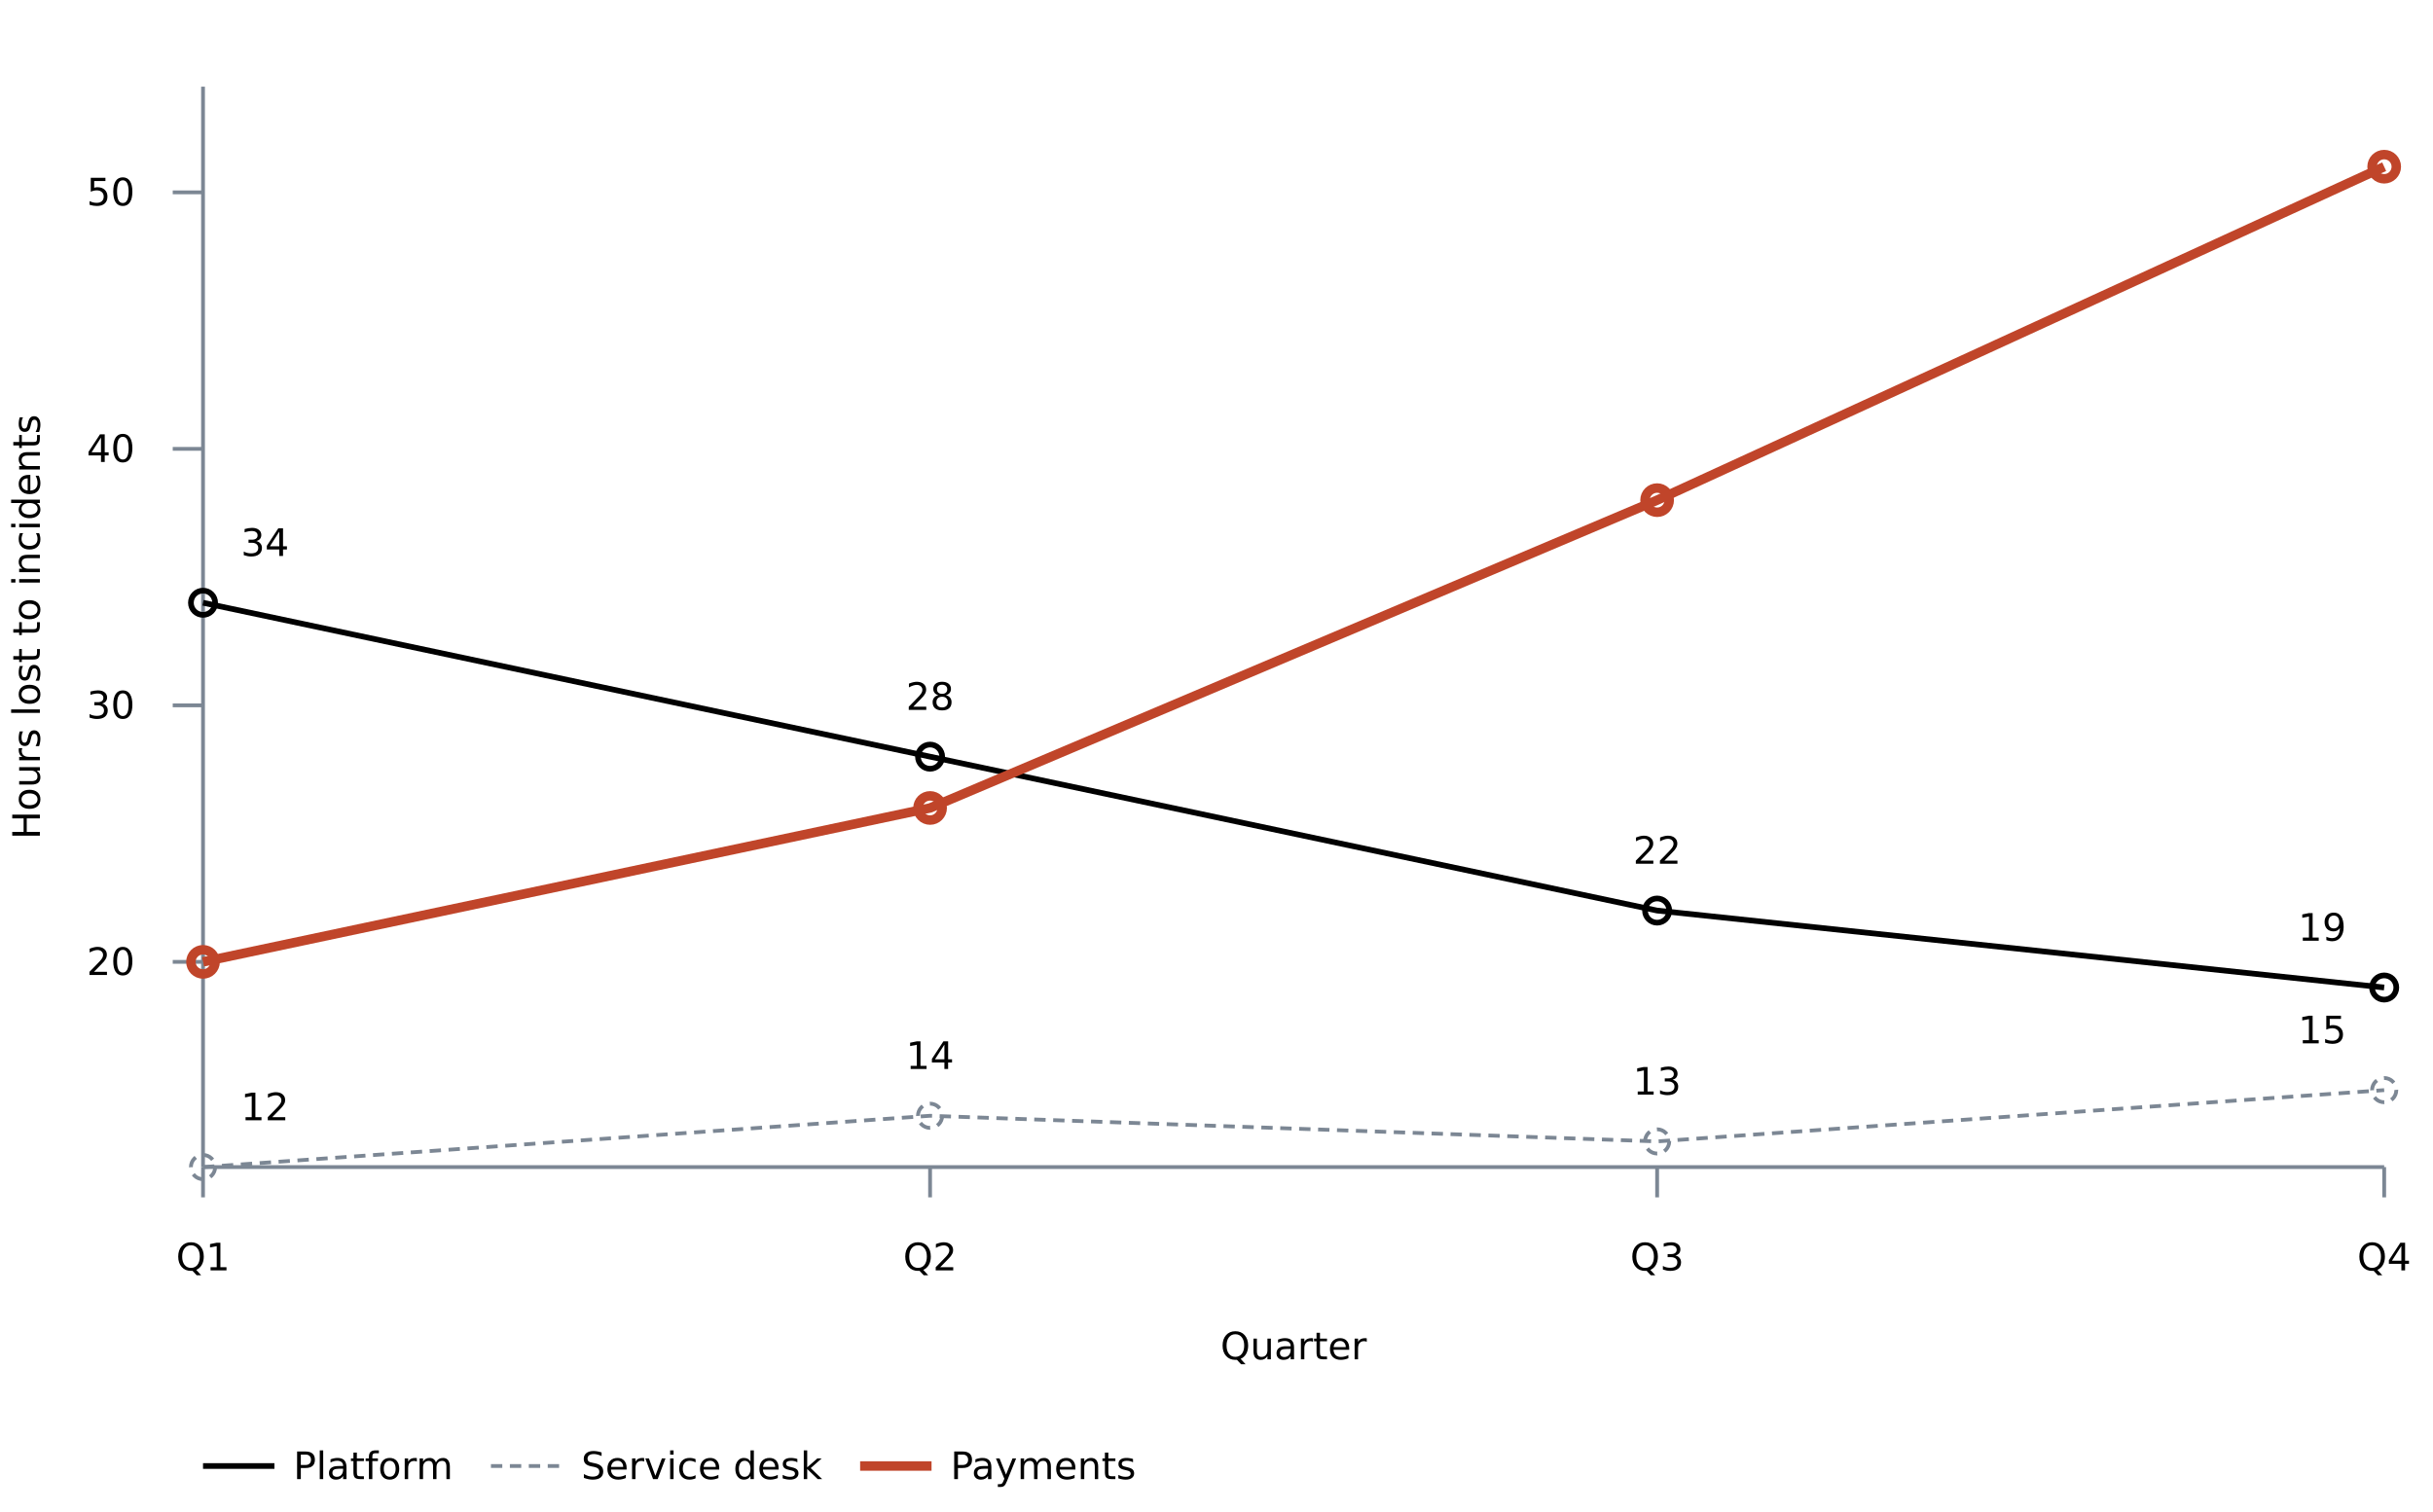
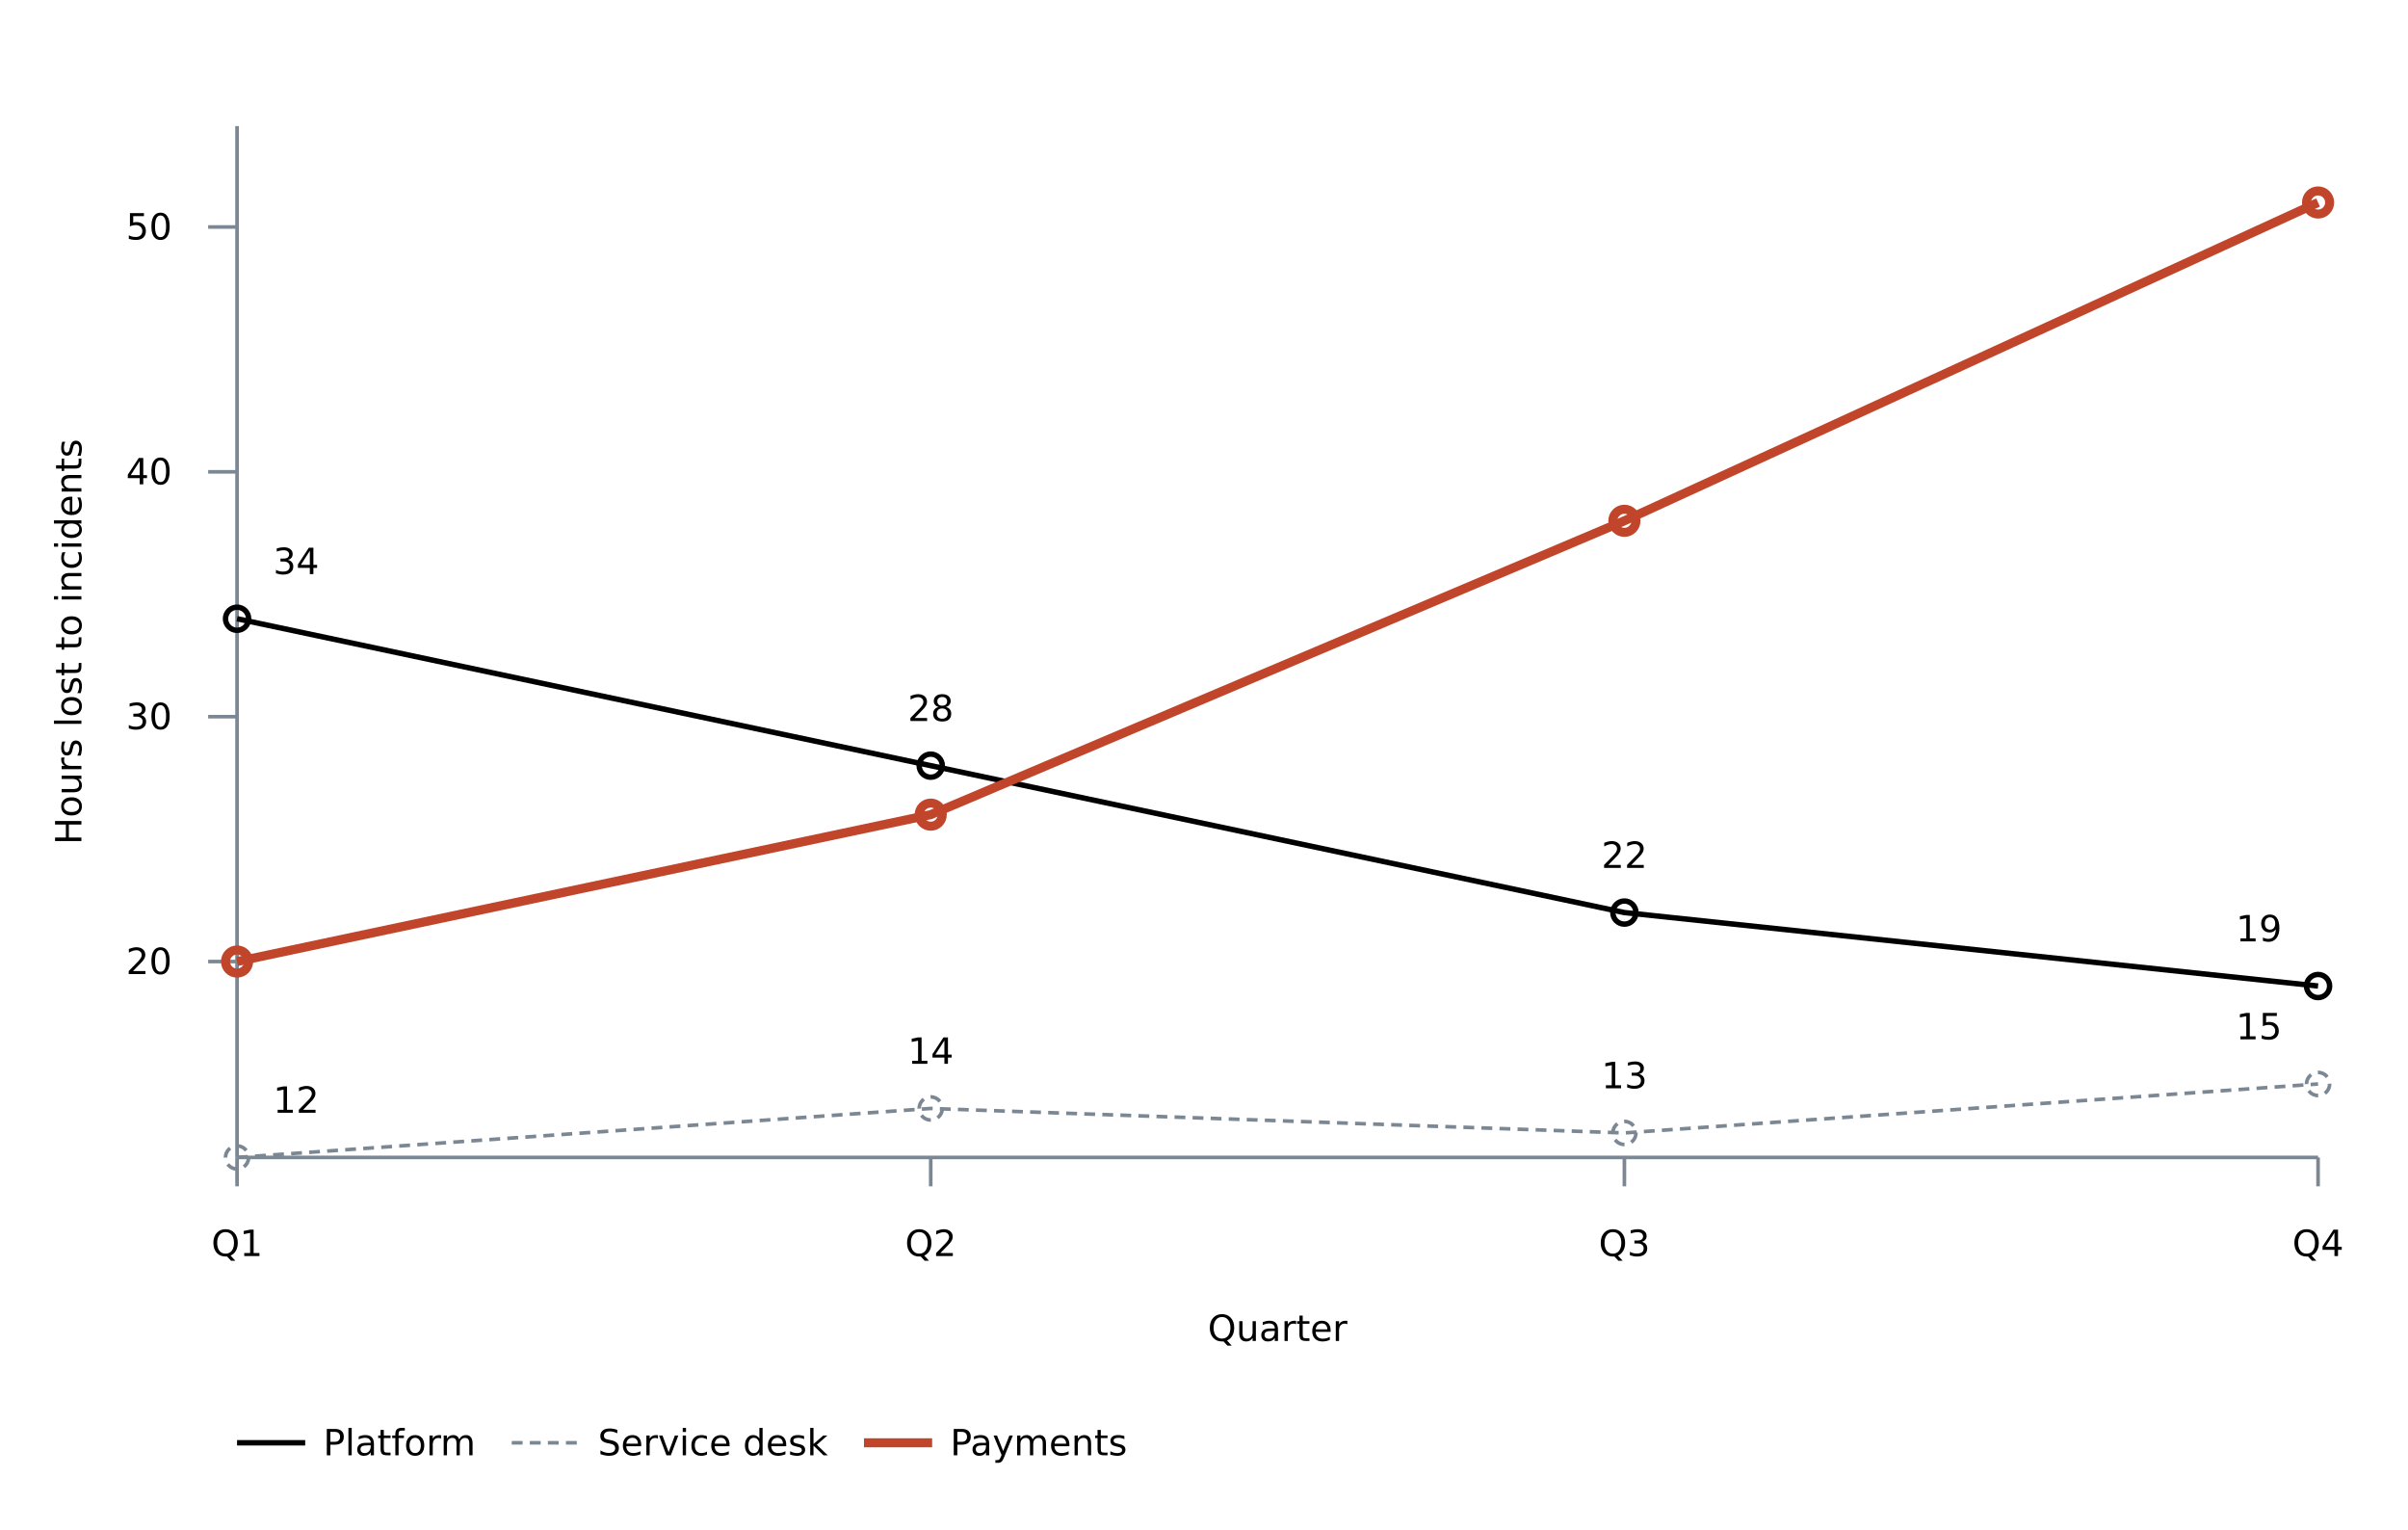
- <svg xmlns="http://www.w3.org/2000/svg" viewBox="-1.25 -1.25 642.5 399.3" role="img" aria-labelledby="ds3a884292cc-title ds3a884292cc-desc">
-   <path d="M 52.365 21.641 L 52.365 307.019" fill="none" stroke="#7c8794" stroke-width="1" />
-   <path d="M 52.365 307.019 L 628.359 307.019" fill="none" stroke="#7c8794" stroke-width="1" />
-   <path d="M 52.365 307.019 L 52.365 315.019" fill="none" stroke="#7c8794" stroke-width="1" />
-   <path d="M 244.363 307.019 L 244.363 315.019" fill="none" stroke="#7c8794" stroke-width="1" />
-   <path d="M 436.361 307.019 L 436.361 315.019" fill="none" stroke="#7c8794" stroke-width="1" />
-   <path d="M 628.359 307.019 L 628.359 315.019" fill="none" stroke="#7c8794" stroke-width="1" />
-   <path d="M 44.365 252.816 L 52.365 252.816" fill="none" stroke="#7c8794" stroke-width="1" />
-   <path d="M 44.365 185.062 L 52.365 185.062" fill="none" stroke="#7c8794" stroke-width="1" />
-   <path d="M 44.365 117.309 L 52.365 117.309" fill="none" stroke="#7c8794" stroke-width="1" />
-   <path d="M 44.365 49.555 L 52.365 49.555" fill="none" stroke="#7c8794" stroke-width="1" />
-   <text x="52.365" y="334.301" font-family="'DejaVu Sans', sans-serif" font-size="10" fill="currentColor" text-anchor="middle">Q1</text>
-   <text x="244.363" y="334.301" font-family="'DejaVu Sans', sans-serif" font-size="10" fill="currentColor" text-anchor="middle">Q2</text>
-   <text x="436.361" y="334.301" font-family="'DejaVu Sans', sans-serif" font-size="10" fill="currentColor" text-anchor="middle">Q3</text>
-   <text x="628.359" y="334.301" font-family="'DejaVu Sans', sans-serif" font-size="10" fill="currentColor" text-anchor="middle">Q4</text>
-   <text x="34.365" y="256.278" font-family="'DejaVu Sans', sans-serif" font-size="10" fill="currentColor" text-anchor="end">20</text>
-   <text x="34.365" y="188.524" font-family="'DejaVu Sans', sans-serif" font-size="10" fill="currentColor" text-anchor="end">30</text>
-   <text x="34.365" y="120.771" font-family="'DejaVu Sans', sans-serif" font-size="10" fill="currentColor" text-anchor="end">40</text>
-   <text x="34.365" y="53.017" font-family="'DejaVu Sans', sans-serif" font-size="10" fill="currentColor" text-anchor="end">50</text>
-   <text x="340.362" y="357.801" font-family="'DejaVu Sans', sans-serif" font-size="10" fill="currentColor" text-anchor="middle">Quarter</text>
-   <text x="9.282" y="164.33" font-family="'DejaVu Sans', sans-serif" font-size="10" fill="currentColor" text-anchor="middle" transform="rotate(-90 9.282 164.33)">Hours lost to incidents</text>
-   <path d="M 52.365 385.98 L 71.223 385.98" fill="none" stroke="currentColor" stroke-width="1.5" />
-   <text x="76.223" y="389.442" font-family="'DejaVu Sans', sans-serif" font-size="10" fill="currentColor">Platform</text>
-   <path d="M 128.396 385.98 L 147.254 385.98" fill="none" stroke="#7c8794" stroke-width="1" stroke-dasharray="3 2" />
-   <text x="152.254" y="389.442" font-family="'DejaVu Sans', sans-serif" font-size="10" fill="currentColor">Service desk</text>
-   <path d="M 225.891 385.98 L 244.749 385.98" fill="none" stroke="#c0452a" stroke-width="2.5" />
-   <text x="249.749" y="389.442" font-family="'DejaVu Sans', sans-serif" font-size="10" fill="currentColor">Payments</text>
-   <path d="M 52.365 157.961 L 244.363 198.613 L 436.361 239.265 L 628.359 259.591" fill="none" stroke="currentColor" stroke-width="1.5" />
-   <ellipse cx="52.365" cy="157.961" rx="3.2" ry="3.2" fill="none" stroke="currentColor" stroke-width="1.5" />
-   <ellipse cx="244.363" cy="198.613" rx="3.2" ry="3.2" fill="none" stroke="currentColor" stroke-width="1.5" />
-   <ellipse cx="436.361" cy="239.265" rx="3.2" ry="3.2" fill="none" stroke="currentColor" stroke-width="1.5" />
-   <ellipse cx="628.359" cy="259.591" rx="3.2" ry="3.2" fill="none" stroke="currentColor" stroke-width="1.5" />
-   <path d="M 52.365 307.019 L 244.363 293.468 L 436.361 300.243 L 628.359 286.693" fill="none" stroke="#7c8794" stroke-width="1" stroke-dasharray="3 2" />
-   <ellipse cx="52.365" cy="307.019" rx="3.2" ry="3.2" fill="none" stroke="#7c8794" stroke-width="1" stroke-dasharray="3 2" />
-   <ellipse cx="244.363" cy="293.468" rx="3.2" ry="3.2" fill="none" stroke="#7c8794" stroke-width="1" stroke-dasharray="3 2" />
-   <ellipse cx="436.361" cy="300.243" rx="3.2" ry="3.2" fill="none" stroke="#7c8794" stroke-width="1" stroke-dasharray="3 2" />
-   <ellipse cx="628.359" cy="286.693" rx="3.2" ry="3.2" fill="none" stroke="#7c8794" stroke-width="1" stroke-dasharray="3 2" />
-   <path d="M 52.365 252.816 L 244.363 212.164 L 436.361 130.859 L 628.359 42.78" fill="none" stroke="#c0452a" stroke-width="2.5" />
-   <ellipse cx="52.365" cy="252.816" rx="3.2" ry="3.2" fill="none" stroke="#c0452a" stroke-width="2.5" />
-   <ellipse cx="244.363" cy="212.164" rx="3.2" ry="3.2" fill="none" stroke="#c0452a" stroke-width="2.5" />
-   <ellipse cx="436.361" cy="130.859" rx="3.2" ry="3.2" fill="none" stroke="#c0452a" stroke-width="2.5" />
-   <ellipse cx="628.359" cy="42.78" rx="3.2" ry="3.2" fill="none" stroke="#c0452a" stroke-width="2.5" />
-   <text x="62.365" y="145.602" font-family="'DejaVu Sans', sans-serif" font-size="10" fill="currentColor">34</text>
-   <text x="244.363" y="186.255" font-family="'DejaVu Sans', sans-serif" font-size="10" fill="currentColor" text-anchor="middle">28</text>
-   <text x="436.361" y="226.907" font-family="'DejaVu Sans', sans-serif" font-size="10" fill="currentColor" text-anchor="middle">22</text>
-   <text x="618.359" y="247.233" font-family="'DejaVu Sans', sans-serif" font-size="10" fill="currentColor" text-anchor="end">19</text>
-   <text x="62.365" y="294.66" font-family="'DejaVu Sans', sans-serif" font-size="10" fill="currentColor">12</text>
-   <text x="244.363" y="281.11" font-family="'DejaVu Sans', sans-serif" font-size="10" fill="currentColor" text-anchor="middle">14</text>
-   <text x="436.361" y="287.885" font-family="'DejaVu Sans', sans-serif" font-size="10" fill="currentColor" text-anchor="middle">13</text>
-   <text x="618.359" y="274.334" font-family="'DejaVu Sans', sans-serif" font-size="10" fill="currentColor" text-anchor="end">15</text>
+ <svg xmlns="http://www.w3.org/2000/svg" viewBox="-1.25 -1.25 666.5 423.3" role="img" aria-labelledby="ds79089531df-title ds79089531df-desc">
+   <path d="M 64.365 33.641 L 64.365 319.019" fill="none" stroke="#7c8794" stroke-width="1" />
+   <path d="M 64.365 319.019 L 640.359 319.019" fill="none" stroke="#7c8794" stroke-width="1" />
+   <path d="M 64.365 319.019 L 64.365 327.019" fill="none" stroke="#7c8794" stroke-width="1" />
+   <path d="M 256.363 319.019 L 256.363 327.019" fill="none" stroke="#7c8794" stroke-width="1" />
+   <path d="M 448.361 319.019 L 448.361 327.019" fill="none" stroke="#7c8794" stroke-width="1" />
+   <path d="M 640.359 319.019 L 640.359 327.019" fill="none" stroke="#7c8794" stroke-width="1" />
+   <path d="M 56.365 264.816 L 64.365 264.816" fill="none" stroke="#7c8794" stroke-width="1" />
+   <path d="M 56.365 197.062 L 64.365 197.062" fill="none" stroke="#7c8794" stroke-width="1" />
+   <path d="M 56.365 129.309 L 64.365 129.309" fill="none" stroke="#7c8794" stroke-width="1" />
+   <path d="M 56.365 61.555 L 64.365 61.555" fill="none" stroke="#7c8794" stroke-width="1" />
+   <text x="64.365" y="346.301" font-family="'DejaVu Sans', sans-serif" font-size="10" fill="currentColor" text-anchor="middle">Q1</text>
+   <text x="256.363" y="346.301" font-family="'DejaVu Sans', sans-serif" font-size="10" fill="currentColor" text-anchor="middle">Q2</text>
+   <text x="448.361" y="346.301" font-family="'DejaVu Sans', sans-serif" font-size="10" fill="currentColor" text-anchor="middle">Q3</text>
+   <text x="640.359" y="346.301" font-family="'DejaVu Sans', sans-serif" font-size="10" fill="currentColor" text-anchor="middle">Q4</text>
+   <text x="46.365" y="268.278" font-family="'DejaVu Sans', sans-serif" font-size="10" fill="currentColor" text-anchor="end">20</text>
+   <text x="46.365" y="200.524" font-family="'DejaVu Sans', sans-serif" font-size="10" fill="currentColor" text-anchor="end">30</text>
+   <text x="46.365" y="132.771" font-family="'DejaVu Sans', sans-serif" font-size="10" fill="currentColor" text-anchor="end">40</text>
+   <text x="46.365" y="65.017" font-family="'DejaVu Sans', sans-serif" font-size="10" fill="currentColor" text-anchor="end">50</text>
+   <text x="352.362" y="369.801" font-family="'DejaVu Sans', sans-serif" font-size="10" fill="currentColor" text-anchor="middle">Quarter</text>
+   <text x="21.282" y="176.33" font-family="'DejaVu Sans', sans-serif" font-size="10" fill="currentColor" text-anchor="middle" transform="rotate(-90 21.282 176.33)">Hours lost to incidents</text>
+   <path d="M 64.365 397.98 L 83.223 397.98" fill="none" stroke="currentColor" stroke-width="1.5" />
+   <text x="88.223" y="401.442" font-family="'DejaVu Sans', sans-serif" font-size="10" fill="currentColor">Platform</text>
+   <path d="M 140.396 397.98 L 159.254 397.98" fill="none" stroke="#7c8794" stroke-width="1" stroke-dasharray="3 2" />
+   <text x="164.254" y="401.442" font-family="'DejaVu Sans', sans-serif" font-size="10" fill="currentColor">Service desk</text>
+   <path d="M 237.891 397.98 L 256.749 397.98" fill="none" stroke="#c0452a" stroke-width="2.5" />
+   <text x="261.749" y="401.442" font-family="'DejaVu Sans', sans-serif" font-size="10" fill="currentColor">Payments</text>
+   <path d="M 64.365 169.961 L 256.363 210.613 L 448.361 251.265 L 640.359 271.591" fill="none" stroke="currentColor" stroke-width="1.5" />
+   <ellipse cx="64.365" cy="169.961" rx="3.2" ry="3.2" fill="none" stroke="currentColor" stroke-width="1.5" />
+   <ellipse cx="256.363" cy="210.613" rx="3.2" ry="3.2" fill="none" stroke="currentColor" stroke-width="1.5" />
+   <ellipse cx="448.361" cy="251.265" rx="3.2" ry="3.2" fill="none" stroke="currentColor" stroke-width="1.5" />
+   <ellipse cx="640.359" cy="271.591" rx="3.2" ry="3.2" fill="none" stroke="currentColor" stroke-width="1.5" />
+   <path d="M 64.365 319.019 L 256.363 305.468 L 448.361 312.243 L 640.359 298.693" fill="none" stroke="#7c8794" stroke-width="1" stroke-dasharray="3 2" />
+   <ellipse cx="64.365" cy="319.019" rx="3.2" ry="3.2" fill="none" stroke="#7c8794" stroke-width="1" stroke-dasharray="3 2" />
+   <ellipse cx="256.363" cy="305.468" rx="3.2" ry="3.2" fill="none" stroke="#7c8794" stroke-width="1" stroke-dasharray="3 2" />
+   <ellipse cx="448.361" cy="312.243" rx="3.2" ry="3.2" fill="none" stroke="#7c8794" stroke-width="1" stroke-dasharray="3 2" />
+   <ellipse cx="640.359" cy="298.693" rx="3.2" ry="3.2" fill="none" stroke="#7c8794" stroke-width="1" stroke-dasharray="3 2" />
+   <path d="M 64.365 264.816 L 256.363 224.164 L 448.361 142.859 L 640.359 54.78" fill="none" stroke="#c0452a" stroke-width="2.5" />
+   <ellipse cx="64.365" cy="264.816" rx="3.2" ry="3.2" fill="none" stroke="#c0452a" stroke-width="2.5" />
+   <ellipse cx="256.363" cy="224.164" rx="3.2" ry="3.2" fill="none" stroke="#c0452a" stroke-width="2.5" />
+   <ellipse cx="448.361" cy="142.859" rx="3.2" ry="3.2" fill="none" stroke="#c0452a" stroke-width="2.5" />
+   <ellipse cx="640.359" cy="54.78" rx="3.2" ry="3.2" fill="none" stroke="#c0452a" stroke-width="2.5" />
+   <text x="74.365" y="157.602" font-family="'DejaVu Sans', sans-serif" font-size="10" fill="currentColor">34</text>
+   <text x="256.363" y="198.255" font-family="'DejaVu Sans', sans-serif" font-size="10" fill="currentColor" text-anchor="middle">28</text>
+   <text x="448.361" y="238.907" font-family="'DejaVu Sans', sans-serif" font-size="10" fill="currentColor" text-anchor="middle">22</text>
+   <text x="630.359" y="259.233" font-family="'DejaVu Sans', sans-serif" font-size="10" fill="currentColor" text-anchor="end">19</text>
+   <text x="74.365" y="306.66" font-family="'DejaVu Sans', sans-serif" font-size="10" fill="currentColor">12</text>
+   <text x="256.363" y="293.11" font-family="'DejaVu Sans', sans-serif" font-size="10" fill="currentColor" text-anchor="middle">14</text>
+   <text x="448.361" y="299.885" font-family="'DejaVu Sans', sans-serif" font-size="10" fill="currentColor" text-anchor="middle">13</text>
+   <text x="630.359" y="286.334" font-family="'DejaVu Sans', sans-serif" font-size="10" fill="currentColor" text-anchor="end">15</text>
</svg>
